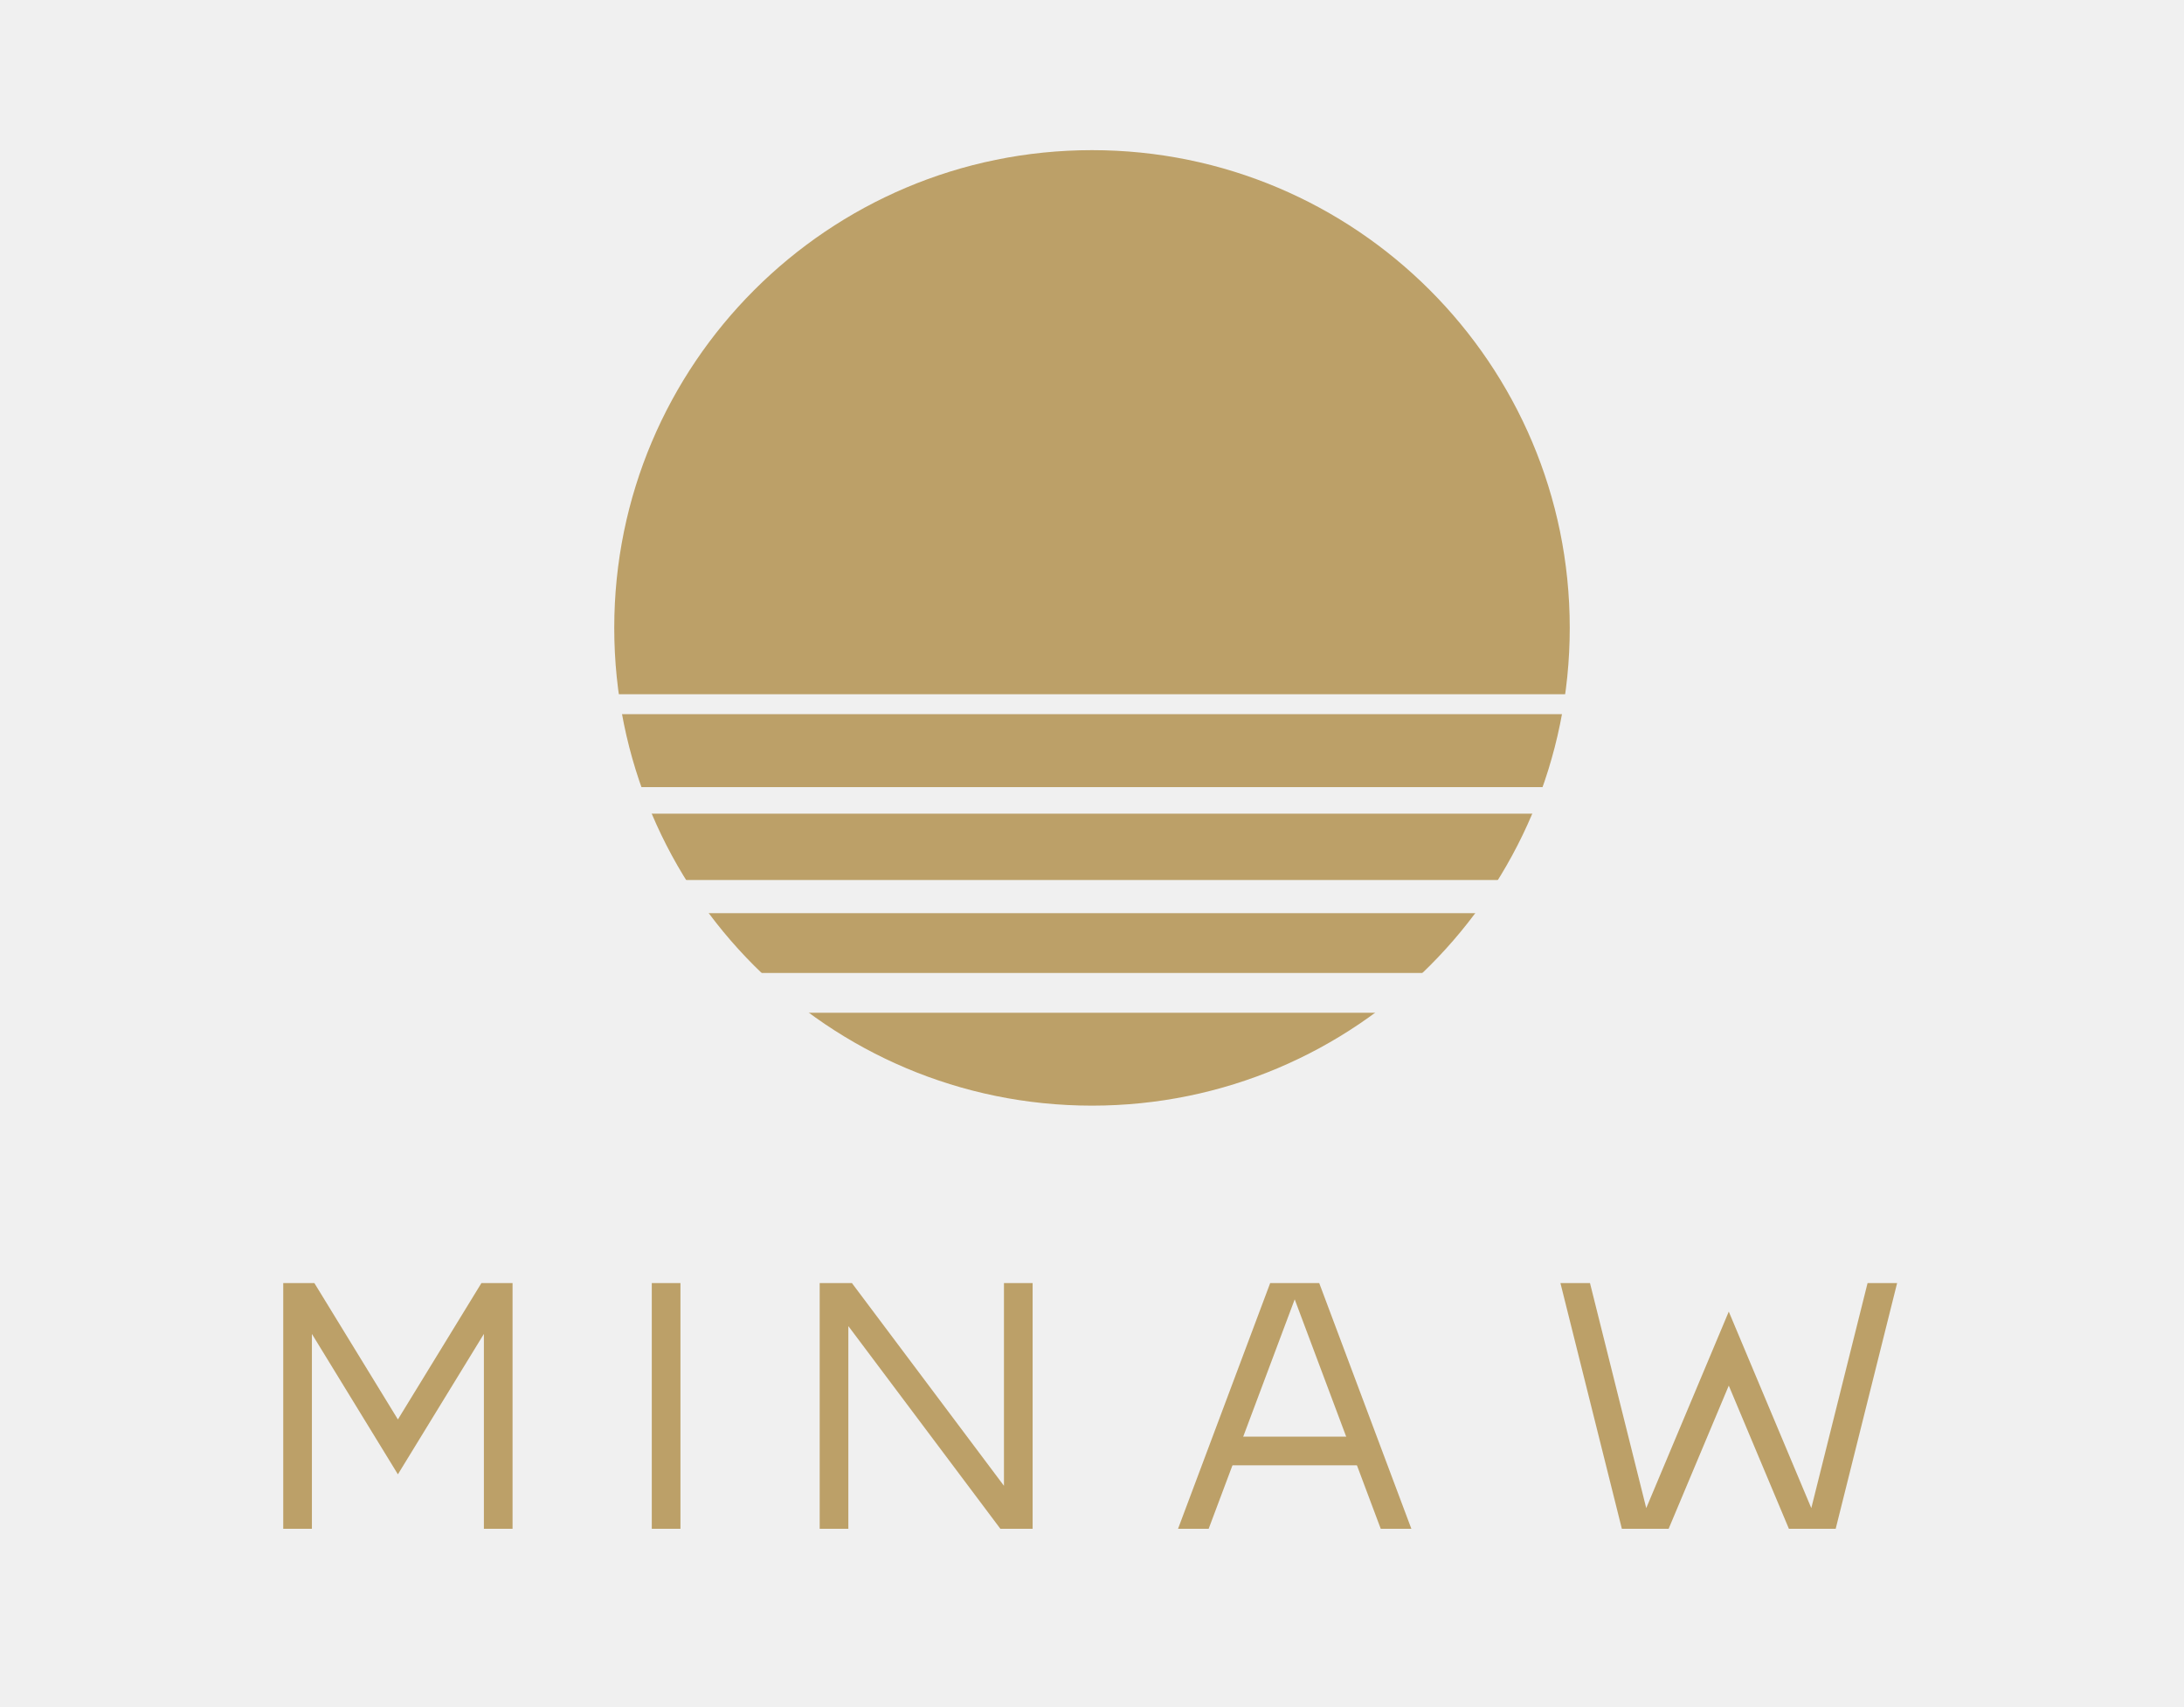
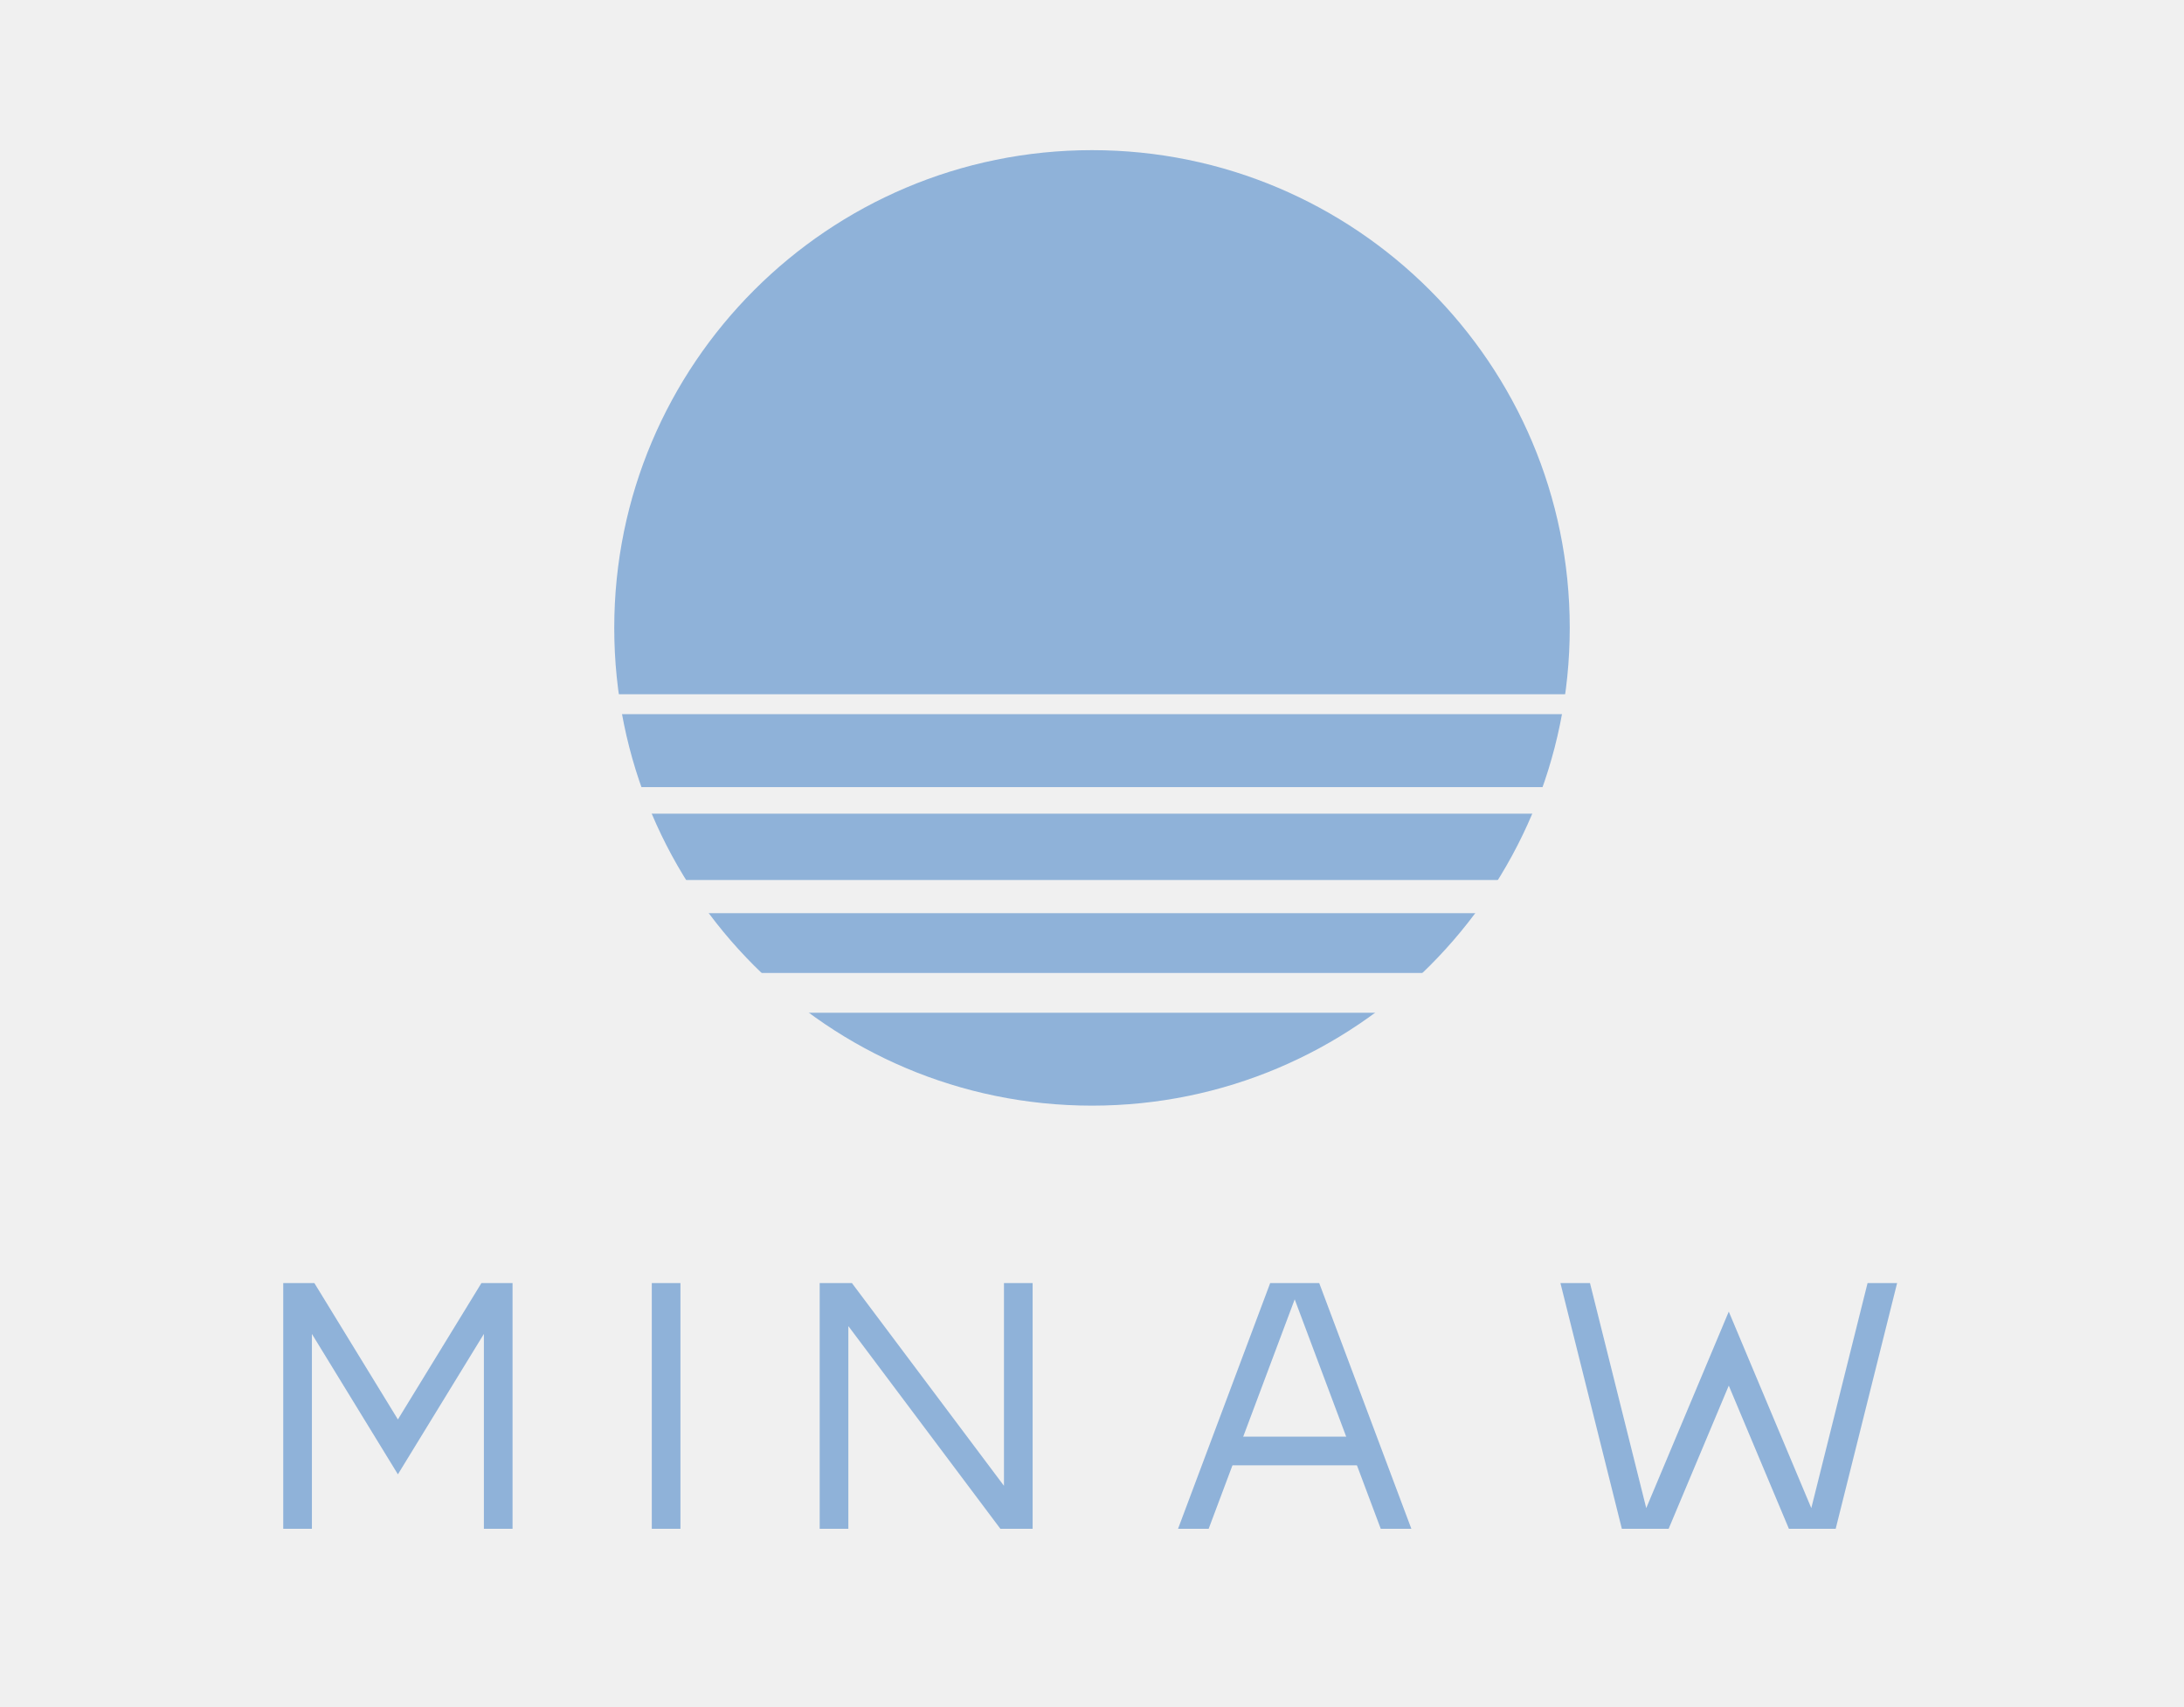
<svg xmlns="http://www.w3.org/2000/svg" viewBox="0 0 320 250" width="320" height="250" role="img" aria-label="Minaw logo: sunset and wordmark">
  <mask id="sun1">
    <rect x="85" y="17" width="150" height="150" fill="#fff" />
    <rect x="88" y="101.72" width="144" height="2.92" fill="#000" />
    <rect x="88" y="115.33" width="144" height="3.89" fill="#000" />
    <rect x="88" y="128.94" width="144" height="4.86" fill="#000" />
    <rect x="88" y="142.56" width="144" height="5.83" fill="#000" />
  </mask>
-   <circle cx="160" cy="92" r="70" fill="#bca068" mask="url(#sun1)" />
+   <circle cx="160" cy="92" r="70" fill="#8fb2d9" mask="url(#sun1)" />
  <g transform="translate(41.50,176.00) scale(0.6)">
    <clipPath id="cap1">
      <rect x="-20" y="20" width="435" height="60" />
    </clipPath>
-     <g clip-path="url(#cap1)" fill="none" stroke="#bca068" stroke-width="7" stroke-linejoin="miter" stroke-miterlimit="10">
+     <g clip-path="url(#cap1)" fill="none" stroke="#8fb2d9" stroke-width="7" stroke-linejoin="miter" stroke-miterlimit="10">
      <g transform="translate(0,0)">
        <polyline points="3.5,86 3.5,20 28,60 52.5,20 52.5,86" />
      </g>
      <g transform="translate(90,0)">
        <polyline points="3.5,86 3.5,14" />
      </g>
      <g transform="translate(131,0)">
        <polyline points="3.5,86 3.5,20 48.5,80 48.5,14" />
      </g>
      <g transform="translate(217,0)">
        <polyline points="3,86 30,14 57,86" />
        <polyline points="13,61 47,61" />
      </g>
      <g transform="translate(311,0)">
        <polyline points="3,14 21,86 42,36 63,86 81,14" />
      </g>
    </g>
-     <g fill="#bca068" />
+     <g fill="#8fb2d9" />
  </g>
</svg>
